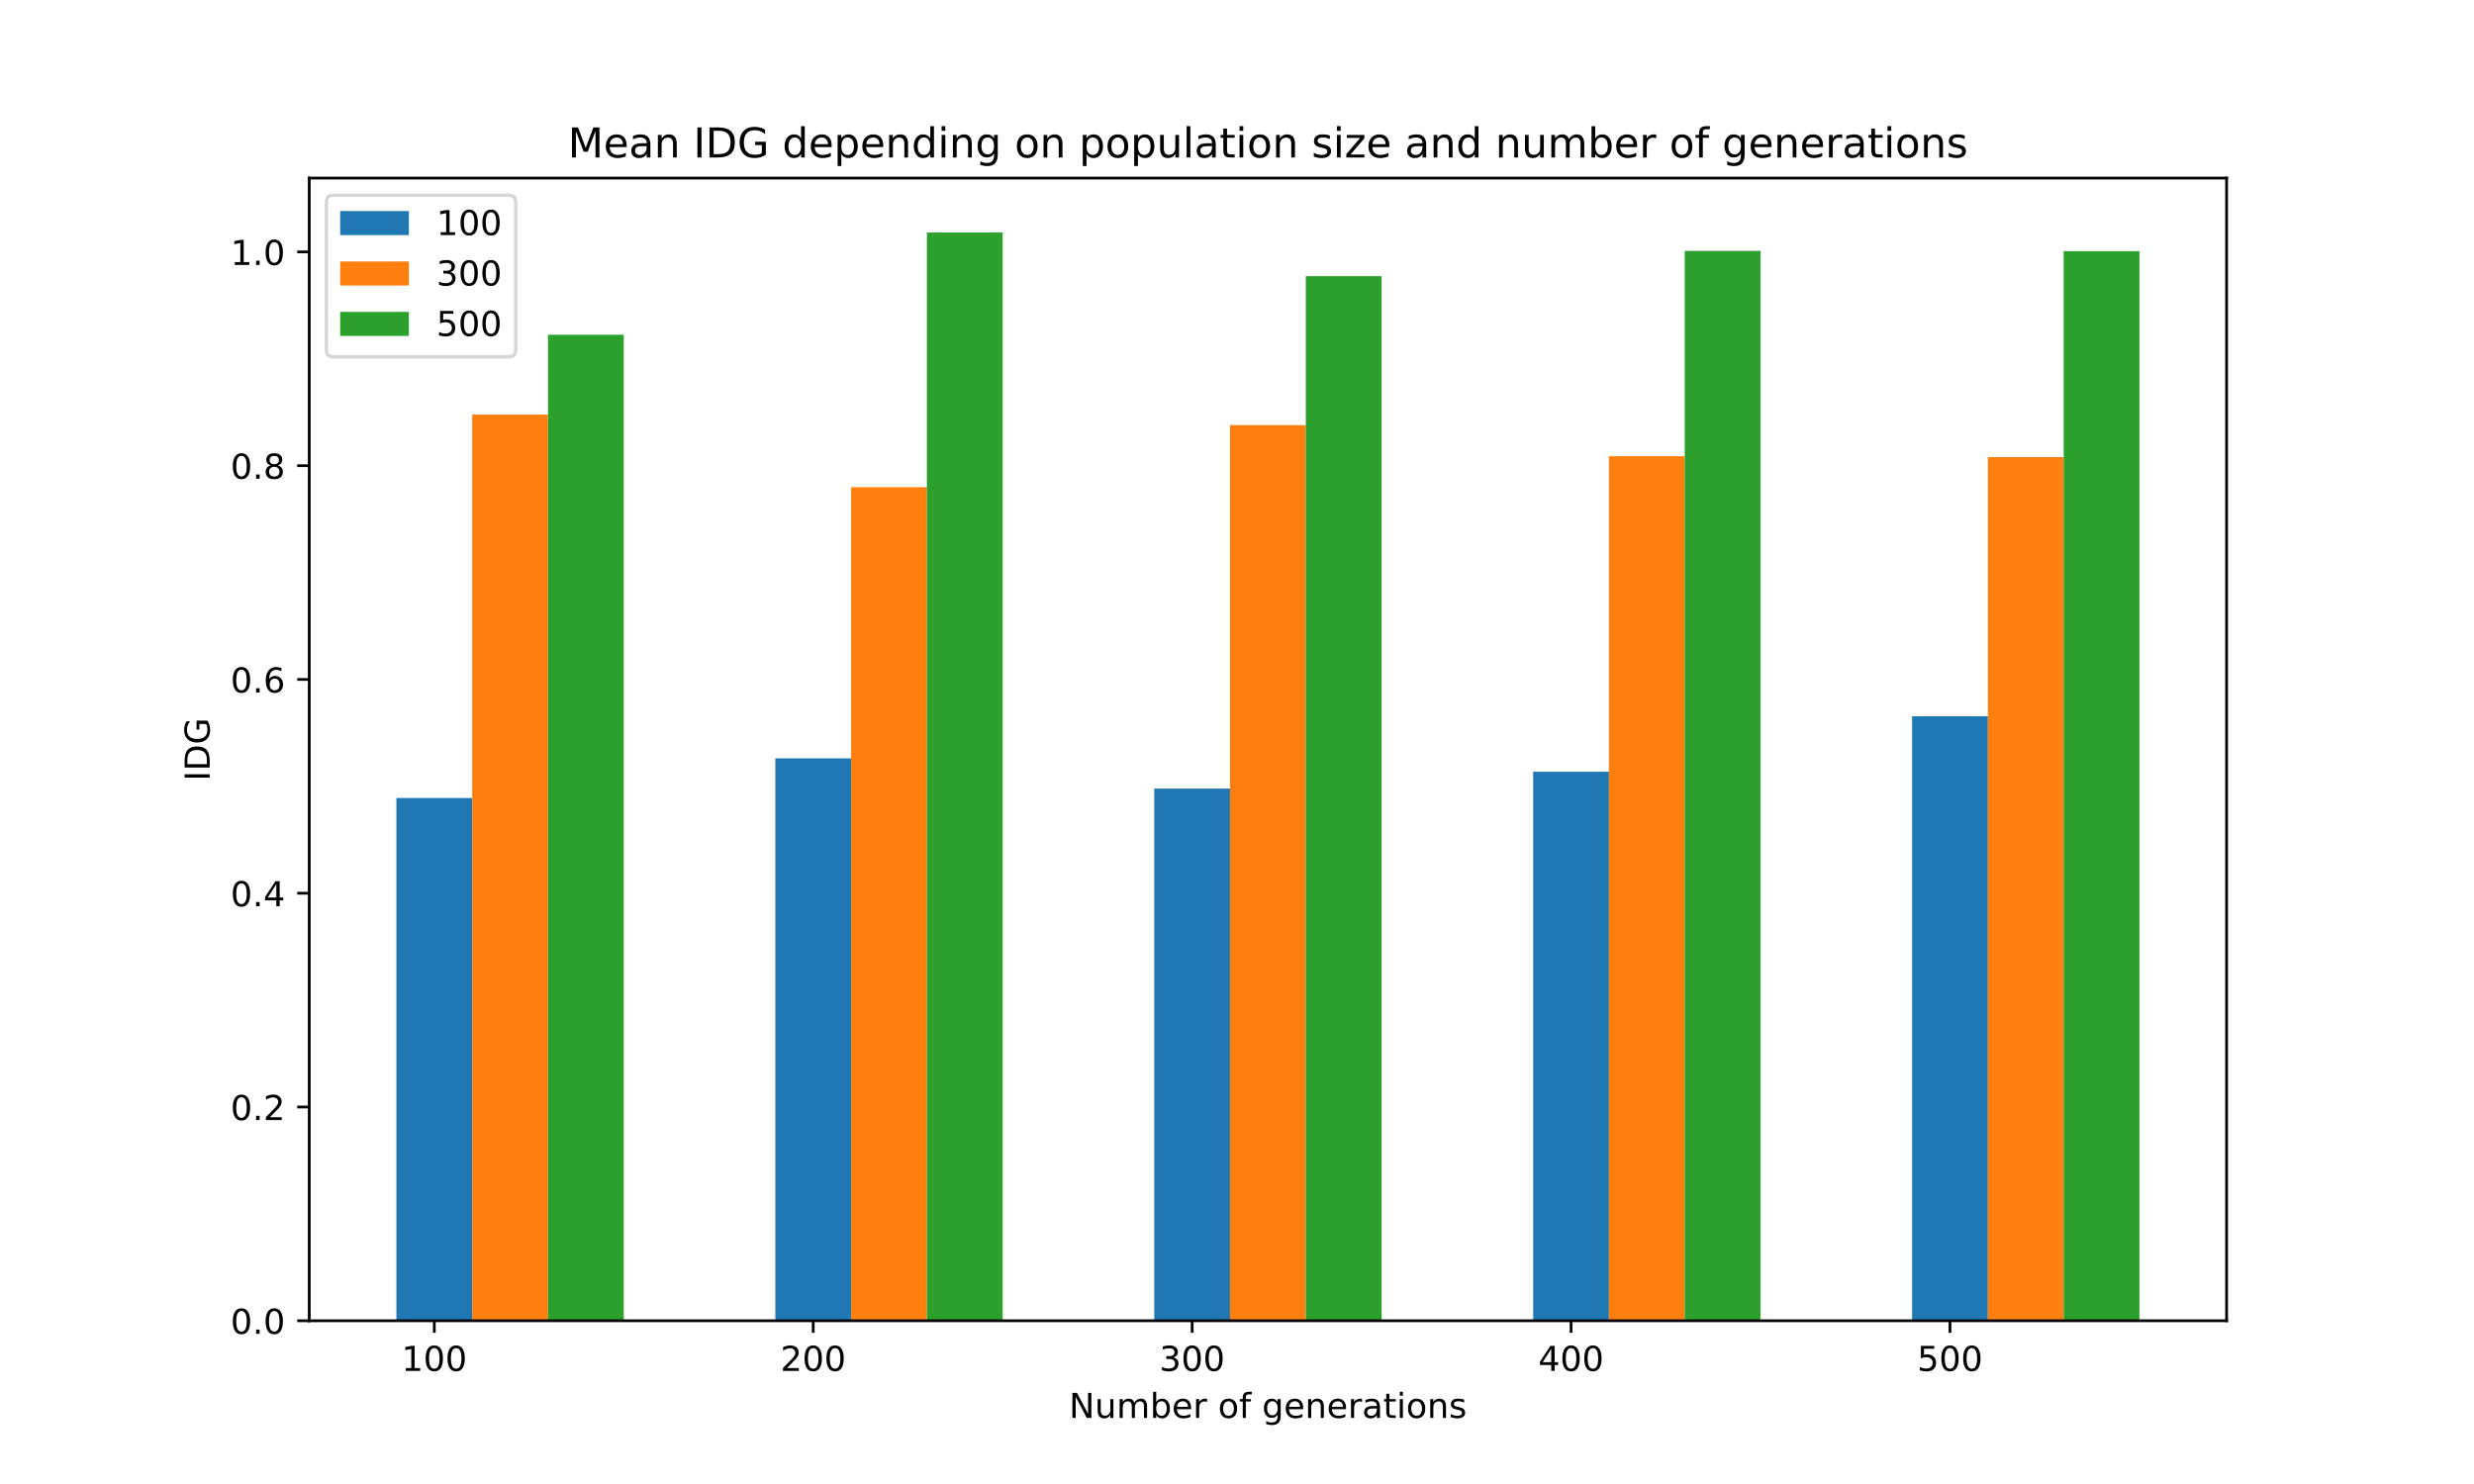
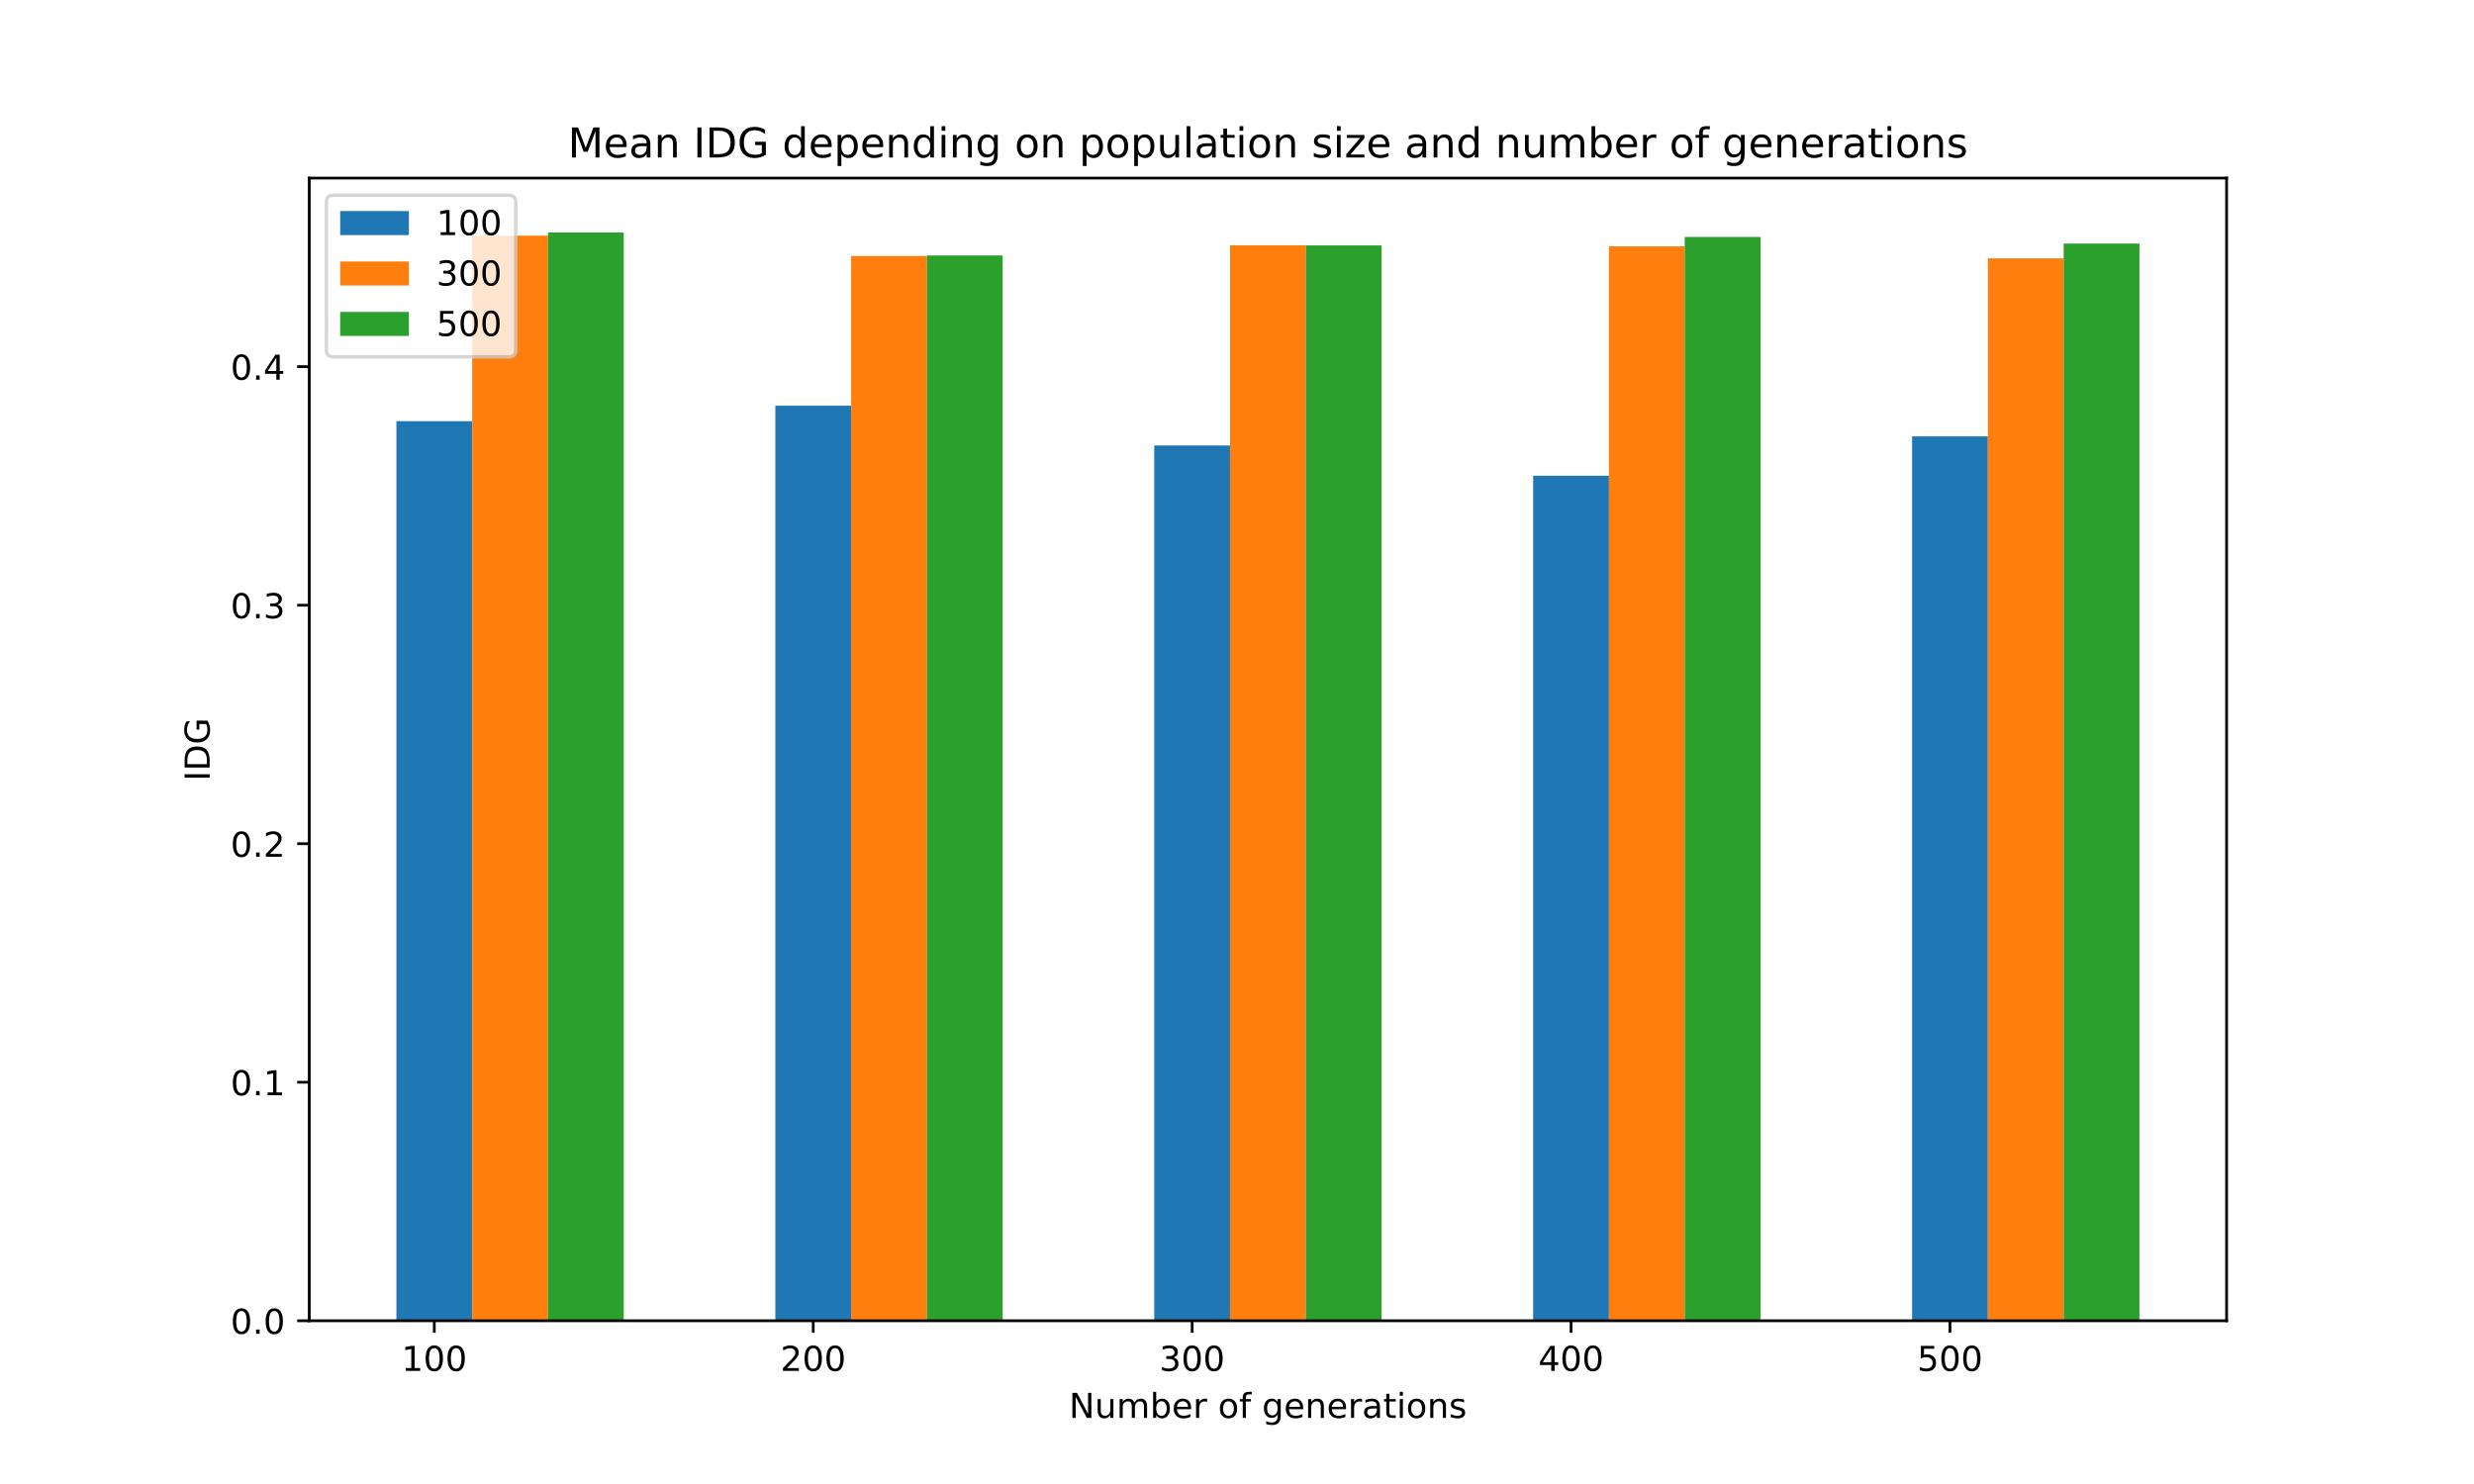
<svg xmlns="http://www.w3.org/2000/svg" xmlns:xlink="http://www.w3.org/1999/xlink" width="720pt" height="432pt" viewBox="0 0 720 432" version="1.1">
  <defs>
    <style type="text/css">*{stroke-linejoin: round; stroke-linecap: butt}</style>
  </defs>
  <g id="figure_1">
    <g id="patch_1">
      <path d="M 0 432  L 720 432  L 720 0  L 0 0  z " style="fill: #ffffff" />
    </g>
    <g id="axes_1">
      <g id="patch_2">
        <path d="M 90 384.48  L 648 384.48  L 648 51.84  L 90 51.84  z " style="fill: #ffffff" />
      </g>
      <g id="patch_3">
-         <path d="M 115.364 384.48  L 137.419 384.48  L 137.419 232.304  L 115.364 232.304  z " clip-path="url(#p9543f16cfa)" style="fill: #1f77b4" />
+         <path d="M 115.364 384.48  L 137.419 384.48  L 137.419 122.6  L 115.364 122.6  z " clip-path="url(#pb9b5414ccd)" style="fill: #1f77b4" />
      </g>
      <g id="patch_4">
-         <path d="M 225.64 384.48  L 247.696 384.48  L 247.696 220.755  L 225.64 220.755  z " clip-path="url(#p9543f16cfa)" style="fill: #1f77b4" />
+         <path d="M 225.64 384.48  L 247.696 384.48  L 247.696 118.105  L 225.64 118.105  z " clip-path="url(#pb9b5414ccd)" style="fill: #1f77b4" />
      </g>
      <g id="patch_5">
-         <path d="M 335.917 384.48  L 357.972 384.48  L 357.972 229.559  L 335.917 229.559  z " clip-path="url(#p9543f16cfa)" style="fill: #1f77b4" />
+         <path d="M 335.917 384.48  L 357.972 384.48  L 357.972 129.68  L 335.917 129.68  z " clip-path="url(#pb9b5414ccd)" style="fill: #1f77b4" />
      </g>
      <g id="patch_6">
-         <path d="M 446.194 384.48  L 468.249 384.48  L 468.249 224.661  L 446.194 224.661  z " clip-path="url(#p9543f16cfa)" style="fill: #1f77b4" />
+         <path d="M 446.194 384.48  L 468.249 384.48  L 468.249 138.49  L 446.194 138.49  z " clip-path="url(#pb9b5414ccd)" style="fill: #1f77b4" />
      </g>
      <g id="patch_7">
-         <path d="M 556.47 384.48  L 578.526 384.48  L 578.526 208.49  L 556.47 208.49  z " clip-path="url(#p9543f16cfa)" style="fill: #1f77b4" />
+         <path d="M 556.47 384.48  L 578.526 384.48  L 578.526 127.032  L 556.47 127.032  z " clip-path="url(#pb9b5414ccd)" style="fill: #1f77b4" />
      </g>
      <g id="patch_8">
-         <path d="M 137.419 384.48  L 159.474 384.48  L 159.474 120.692  L 137.419 120.692  z " clip-path="url(#p9543f16cfa)" style="fill: #ff7f0e" />
+         <path d="M 137.419 384.48  L 159.474 384.48  L 159.474 68.605  L 137.419 68.605  z " clip-path="url(#pb9b5414ccd)" style="fill: #ff7f0e" />
      </g>
      <g id="patch_9">
-         <path d="M 247.696 384.48  L 269.751 384.48  L 269.751 141.82  L 247.696 141.82  z " clip-path="url(#p9543f16cfa)" style="fill: #ff7f0e" />
+         <path d="M 247.696 384.48  L 269.751 384.48  L 269.751 74.532  L 247.696 74.532  z " clip-path="url(#pb9b5414ccd)" style="fill: #ff7f0e" />
      </g>
      <g id="patch_10">
-         <path d="M 357.972 384.48  L 380.028 384.48  L 380.028 123.745  L 357.972 123.745  z " clip-path="url(#p9543f16cfa)" style="fill: #ff7f0e" />
+         <path d="M 357.972 384.48  L 380.028 384.48  L 380.028 71.4  L 357.972 71.4  z " clip-path="url(#pb9b5414ccd)" style="fill: #ff7f0e" />
      </g>
      <g id="patch_11">
-         <path d="M 468.249 384.48  L 490.304 384.48  L 490.304 132.799  L 468.249 132.799  z " clip-path="url(#p9543f16cfa)" style="fill: #ff7f0e" />
+         <path d="M 468.249 384.48  L 490.304 384.48  L 490.304 71.72  L 468.249 71.72  z " clip-path="url(#pb9b5414ccd)" style="fill: #ff7f0e" />
      </g>
      <g id="patch_12">
-         <path d="M 578.526 384.48  L 600.581 384.48  L 600.581 133.063  L 578.526 133.063  z " clip-path="url(#p9543f16cfa)" style="fill: #ff7f0e" />
+         <path d="M 578.526 384.48  L 600.581 384.48  L 600.581 75.205  L 578.526 75.205  z " clip-path="url(#pb9b5414ccd)" style="fill: #ff7f0e" />
      </g>
      <g id="patch_13">
-         <path d="M 159.474 384.48  L 181.53 384.48  L 181.53 97.446  L 159.474 97.446  z " clip-path="url(#p9543f16cfa)" style="fill: #2ca02c" />
+         <path d="M 159.474 384.48  L 181.53 384.48  L 181.53 67.68  L 159.474 67.68  z " clip-path="url(#pb9b5414ccd)" style="fill: #2ca02c" />
      </g>
      <g id="patch_14">
-         <path d="M 269.751 384.48  L 291.806 384.48  L 291.806 67.68  L 269.751 67.68  z " clip-path="url(#p9543f16cfa)" style="fill: #2ca02c" />
+         <path d="M 269.751 384.48  L 291.806 384.48  L 291.806 74.37  L 269.751 74.37  z " clip-path="url(#pb9b5414ccd)" style="fill: #2ca02c" />
      </g>
      <g id="patch_15">
-         <path d="M 380.028 384.48  L 402.083 384.48  L 402.083 80.394  L 380.028 80.394  z " clip-path="url(#p9543f16cfa)" style="fill: #2ca02c" />
+         <path d="M 380.028 384.48  L 402.083 384.48  L 402.083 71.441  L 380.028 71.441  z " clip-path="url(#pb9b5414ccd)" style="fill: #2ca02c" />
      </g>
      <g id="patch_16">
-         <path d="M 490.304 384.48  L 512.36 384.48  L 512.36 73.032  L 490.304 73.032  z " clip-path="url(#p9543f16cfa)" style="fill: #2ca02c" />
+         <path d="M 490.304 384.48  L 512.36 384.48  L 512.36 68.977  L 490.304 68.977  z " clip-path="url(#pb9b5414ccd)" style="fill: #2ca02c" />
      </g>
      <g id="patch_17">
-         <path d="M 600.581 384.48  L 622.636 384.48  L 622.636 73.107  L 600.581 73.107  z " clip-path="url(#p9543f16cfa)" style="fill: #2ca02c" />
+         <path d="M 600.581 384.48  L 622.636 384.48  L 622.636 70.904  L 600.581 70.904  z " clip-path="url(#pb9b5414ccd)" style="fill: #2ca02c" />
      </g>
      <g id="matplotlib.axis_1">
        <g id="xtick_1">
          <g id="line2d_1">
            <defs>
-               <path id="mcebf6ad6e7" d="M 0 0  L 0 3.5  " style="stroke: #000000; stroke-width: 0.8" />
+               <path id="m3cf1538618" d="M 0 0  L 0 3.5  " style="stroke: #000000; stroke-width: 0.8" />
            </defs>
            <g>
-               <use xlink:href="#mcebf6ad6e7" x="126.391" y="384.48" style="stroke: #000000; stroke-width: 0.8" />
+               <use xlink:href="#m3cf1538618" x="126.391" y="384.48" style="stroke: #000000; stroke-width: 0.8" />
            </g>
          </g>
          <g id="text_1">
            <g transform="translate(116.8476 399.0784) scale(0.1 -0.1)">
              <defs>
                <path id="DejaVuSans-31" d="M 794 531  L 1825 531  L 1825 4091  L 703 3866  L 703 4441  L 1819 4666  L 2450 4666  L 2450 531  L 3481 531  L 3481 0  L 794 0  L 794 531  z " transform="scale(0.015625)" />
                <path id="DejaVuSans-30" d="M 2034 4250  Q 1547 4250 1301 3770  Q 1056 3291 1056 2328  Q 1056 1369 1301 889  Q 1547 409 2034 409  Q 2525 409 2770 889  Q 3016 1369 3016 2328  Q 3016 3291 2770 3770  Q 2525 4250 2034 4250  z M 2034 4750  Q 2819 4750 3233 4129  Q 3647 3509 3647 2328  Q 3647 1150 3233 529  Q 2819 -91 2034 -91  Q 1250 -91 836 529  Q 422 1150 422 2328  Q 422 3509 836 4129  Q 1250 4750 2034 4750  z " transform="scale(0.015625)" />
              </defs>
              <use xlink:href="#DejaVuSans-31" />
              <use xlink:href="#DejaVuSans-30" x="63.623" />
              <use xlink:href="#DejaVuSans-30" x="127.246" />
            </g>
          </g>
        </g>
        <g id="xtick_2">
          <g id="line2d_2">
            <g>
-               <use xlink:href="#mcebf6ad6e7" x="236.668" y="384.48" style="stroke: #000000; stroke-width: 0.8" />
+               <use xlink:href="#m3cf1538618" x="236.668" y="384.48" style="stroke: #000000; stroke-width: 0.8" />
            </g>
          </g>
          <g id="text_2">
            <g transform="translate(227.1242 399.0784) scale(0.1 -0.1)">
              <defs>
                <path id="DejaVuSans-32" d="M 1228 531  L 3431 531  L 3431 0  L 469 0  L 469 531  Q 828 903 1448 1529  Q 2069 2156 2228 2338  Q 2531 2678 2651 2914  Q 2772 3150 2772 3378  Q 2772 3750 2511 3984  Q 2250 4219 1831 4219  Q 1534 4219 1204 4116  Q 875 4013 500 3803  L 500 4441  Q 881 4594 1212 4672  Q 1544 4750 1819 4750  Q 2544 4750 2975 4387  Q 3406 4025 3406 3419  Q 3406 3131 3298 2873  Q 3191 2616 2906 2266  Q 2828 2175 2409 1742  Q 1991 1309 1228 531  z " transform="scale(0.015625)" />
              </defs>
              <use xlink:href="#DejaVuSans-32" />
              <use xlink:href="#DejaVuSans-30" x="63.623" />
              <use xlink:href="#DejaVuSans-30" x="127.246" />
            </g>
          </g>
        </g>
        <g id="xtick_3">
          <g id="line2d_3">
            <g>
-               <use xlink:href="#mcebf6ad6e7" x="346.945" y="384.48" style="stroke: #000000; stroke-width: 0.8" />
+               <use xlink:href="#m3cf1538618" x="346.945" y="384.48" style="stroke: #000000; stroke-width: 0.8" />
            </g>
          </g>
          <g id="text_3">
            <g transform="translate(337.4009 399.0784) scale(0.1 -0.1)">
              <defs>
                <path id="DejaVuSans-33" d="M 2597 2516  Q 3050 2419 3304 2112  Q 3559 1806 3559 1356  Q 3559 666 3084 287  Q 2609 -91 1734 -91  Q 1441 -91 1130 -33  Q 819 25 488 141  L 488 750  Q 750 597 1062 519  Q 1375 441 1716 441  Q 2309 441 2620 675  Q 2931 909 2931 1356  Q 2931 1769 2642 2001  Q 2353 2234 1838 2234  L 1294 2234  L 1294 2753  L 1863 2753  Q 2328 2753 2575 2939  Q 2822 3125 2822 3475  Q 2822 3834 2567 4026  Q 2313 4219 1838 4219  Q 1578 4219 1281 4162  Q 984 4106 628 3988  L 628 4550  Q 988 4650 1302 4700  Q 1616 4750 1894 4750  Q 2613 4750 3031 4423  Q 3450 4097 3450 3541  Q 3450 3153 3228 2886  Q 3006 2619 2597 2516  z " transform="scale(0.015625)" />
              </defs>
              <use xlink:href="#DejaVuSans-33" />
              <use xlink:href="#DejaVuSans-30" x="63.623" />
              <use xlink:href="#DejaVuSans-30" x="127.246" />
            </g>
          </g>
        </g>
        <g id="xtick_4">
          <g id="line2d_4">
            <g>
-               <use xlink:href="#mcebf6ad6e7" x="457.221" y="384.48" style="stroke: #000000; stroke-width: 0.8" />
+               <use xlink:href="#m3cf1538618" x="457.221" y="384.48" style="stroke: #000000; stroke-width: 0.8" />
            </g>
          </g>
          <g id="text_4">
            <g transform="translate(447.6776 399.0784) scale(0.1 -0.1)">
              <defs>
                <path id="DejaVuSans-34" d="M 2419 4116  L 825 1625  L 2419 1625  L 2419 4116  z M 2253 4666  L 3047 4666  L 3047 1625  L 3713 1625  L 3713 1100  L 3047 1100  L 3047 0  L 2419 0  L 2419 1100  L 313 1100  L 313 1709  L 2253 4666  z " transform="scale(0.015625)" />
              </defs>
              <use xlink:href="#DejaVuSans-34" />
              <use xlink:href="#DejaVuSans-30" x="63.623" />
              <use xlink:href="#DejaVuSans-30" x="127.246" />
            </g>
          </g>
        </g>
        <g id="xtick_5">
          <g id="line2d_5">
            <g>
-               <use xlink:href="#mcebf6ad6e7" x="567.498" y="384.48" style="stroke: #000000; stroke-width: 0.8" />
+               <use xlink:href="#m3cf1538618" x="567.498" y="384.48" style="stroke: #000000; stroke-width: 0.8" />
            </g>
          </g>
          <g id="text_5">
            <g transform="translate(557.9543 399.0784) scale(0.1 -0.1)">
              <defs>
                <path id="DejaVuSans-35" d="M 691 4666  L 3169 4666  L 3169 4134  L 1269 4134  L 1269 2991  Q 1406 3038 1543 3061  Q 1681 3084 1819 3084  Q 2600 3084 3056 2656  Q 3513 2228 3513 1497  Q 3513 744 3044 326  Q 2575 -91 1722 -91  Q 1428 -91 1123 -41  Q 819 9 494 109  L 494 744  Q 775 591 1075 516  Q 1375 441 1709 441  Q 2250 441 2565 725  Q 2881 1009 2881 1497  Q 2881 1984 2565 2268  Q 2250 2553 1709 2553  Q 1456 2553 1204 2497  Q 953 2441 691 2322  L 691 4666  z " transform="scale(0.015625)" />
              </defs>
              <use xlink:href="#DejaVuSans-35" />
              <use xlink:href="#DejaVuSans-30" x="63.623" />
              <use xlink:href="#DejaVuSans-30" x="127.246" />
            </g>
          </g>
        </g>
        <g id="text_6">
          <g transform="translate(311.1187 412.7566) scale(0.1 -0.1)">
            <defs>
              <path id="DejaVuSans-4e" d="M 628 4666  L 1478 4666  L 3547 763  L 3547 4666  L 4159 4666  L 4159 0  L 3309 0  L 1241 3903  L 1241 0  L 628 0  L 628 4666  z " transform="scale(0.015625)" />
              <path id="DejaVuSans-75" d="M 544 1381  L 544 3500  L 1119 3500  L 1119 1403  Q 1119 906 1312 657  Q 1506 409 1894 409  Q 2359 409 2629 706  Q 2900 1003 2900 1516  L 2900 3500  L 3475 3500  L 3475 0  L 2900 0  L 2900 538  Q 2691 219 2414 64  Q 2138 -91 1772 -91  Q 1169 -91 856 284  Q 544 659 544 1381  z M 1991 3584  L 1991 3584  z " transform="scale(0.015625)" />
              <path id="DejaVuSans-6d" d="M 3328 2828  Q 3544 3216 3844 3400  Q 4144 3584 4550 3584  Q 5097 3584 5394 3201  Q 5691 2819 5691 2113  L 5691 0  L 5113 0  L 5113 2094  Q 5113 2597 4934 2840  Q 4756 3084 4391 3084  Q 3944 3084 3684 2787  Q 3425 2491 3425 1978  L 3425 0  L 2847 0  L 2847 2094  Q 2847 2600 2669 2842  Q 2491 3084 2119 3084  Q 1678 3084 1418 2786  Q 1159 2488 1159 1978  L 1159 0  L 581 0  L 581 3500  L 1159 3500  L 1159 2956  Q 1356 3278 1631 3431  Q 1906 3584 2284 3584  Q 2666 3584 2933 3390  Q 3200 3197 3328 2828  z " transform="scale(0.015625)" />
              <path id="DejaVuSans-62" d="M 3116 1747  Q 3116 2381 2855 2742  Q 2594 3103 2138 3103  Q 1681 3103 1420 2742  Q 1159 2381 1159 1747  Q 1159 1113 1420 752  Q 1681 391 2138 391  Q 2594 391 2855 752  Q 3116 1113 3116 1747  z M 1159 2969  Q 1341 3281 1617 3432  Q 1894 3584 2278 3584  Q 2916 3584 3314 3078  Q 3713 2572 3713 1747  Q 3713 922 3314 415  Q 2916 -91 2278 -91  Q 1894 -91 1617 61  Q 1341 213 1159 525  L 1159 0  L 581 0  L 581 4863  L 1159 4863  L 1159 2969  z " transform="scale(0.015625)" />
              <path id="DejaVuSans-65" d="M 3597 1894  L 3597 1613  L 953 1613  Q 991 1019 1311 708  Q 1631 397 2203 397  Q 2534 397 2845 478  Q 3156 559 3463 722  L 3463 178  Q 3153 47 2828 -22  Q 2503 -91 2169 -91  Q 1331 -91 842 396  Q 353 884 353 1716  Q 353 2575 817 3079  Q 1281 3584 2069 3584  Q 2775 3584 3186 3129  Q 3597 2675 3597 1894  z M 3022 2063  Q 3016 2534 2758 2815  Q 2500 3097 2075 3097  Q 1594 3097 1305 2825  Q 1016 2553 972 2059  L 3022 2063  z " transform="scale(0.015625)" />
              <path id="DejaVuSans-72" d="M 2631 2963  Q 2534 3019 2420 3045  Q 2306 3072 2169 3072  Q 1681 3072 1420 2755  Q 1159 2438 1159 1844  L 1159 0  L 581 0  L 581 3500  L 1159 3500  L 1159 2956  Q 1341 3275 1631 3429  Q 1922 3584 2338 3584  Q 2397 3584 2469 3576  Q 2541 3569 2628 3553  L 2631 2963  z " transform="scale(0.015625)" />
              <path id="DejaVuSans-20" transform="scale(0.015625)" />
              <path id="DejaVuSans-6f" d="M 1959 3097  Q 1497 3097 1228 2736  Q 959 2375 959 1747  Q 959 1119 1226 758  Q 1494 397 1959 397  Q 2419 397 2687 759  Q 2956 1122 2956 1747  Q 2956 2369 2687 2733  Q 2419 3097 1959 3097  z M 1959 3584  Q 2709 3584 3137 3096  Q 3566 2609 3566 1747  Q 3566 888 3137 398  Q 2709 -91 1959 -91  Q 1206 -91 779 398  Q 353 888 353 1747  Q 353 2609 779 3096  Q 1206 3584 1959 3584  z " transform="scale(0.015625)" />
              <path id="DejaVuSans-66" d="M 2375 4863  L 2375 4384  L 1825 4384  Q 1516 4384 1395 4259  Q 1275 4134 1275 3809  L 1275 3500  L 2222 3500  L 2222 3053  L 1275 3053  L 1275 0  L 697 0  L 697 3053  L 147 3053  L 147 3500  L 697 3500  L 697 3744  Q 697 4328 969 4595  Q 1241 4863 1831 4863  L 2375 4863  z " transform="scale(0.015625)" />
              <path id="DejaVuSans-67" d="M 2906 1791  Q 2906 2416 2648 2759  Q 2391 3103 1925 3103  Q 1463 3103 1205 2759  Q 947 2416 947 1791  Q 947 1169 1205 825  Q 1463 481 1925 481  Q 2391 481 2648 825  Q 2906 1169 2906 1791  z M 3481 434  Q 3481 -459 3084 -895  Q 2688 -1331 1869 -1331  Q 1566 -1331 1297 -1286  Q 1028 -1241 775 -1147  L 775 -588  Q 1028 -725 1275 -790  Q 1522 -856 1778 -856  Q 2344 -856 2625 -561  Q 2906 -266 2906 331  L 2906 616  Q 2728 306 2450 153  Q 2172 0 1784 0  Q 1141 0 747 490  Q 353 981 353 1791  Q 353 2603 747 3093  Q 1141 3584 1784 3584  Q 2172 3584 2450 3431  Q 2728 3278 2906 2969  L 2906 3500  L 3481 3500  L 3481 434  z " transform="scale(0.015625)" />
              <path id="DejaVuSans-6e" d="M 3513 2113  L 3513 0  L 2938 0  L 2938 2094  Q 2938 2591 2744 2837  Q 2550 3084 2163 3084  Q 1697 3084 1428 2787  Q 1159 2491 1159 1978  L 1159 0  L 581 0  L 581 3500  L 1159 3500  L 1159 2956  Q 1366 3272 1645 3428  Q 1925 3584 2291 3584  Q 2894 3584 3203 3211  Q 3513 2838 3513 2113  z " transform="scale(0.015625)" />
              <path id="DejaVuSans-61" d="M 2194 1759  Q 1497 1759 1228 1600  Q 959 1441 959 1056  Q 959 750 1161 570  Q 1363 391 1709 391  Q 2188 391 2477 730  Q 2766 1069 2766 1631  L 2766 1759  L 2194 1759  z M 3341 1997  L 3341 0  L 2766 0  L 2766 531  Q 2569 213 2275 61  Q 1981 -91 1556 -91  Q 1019 -91 701 211  Q 384 513 384 1019  Q 384 1609 779 1909  Q 1175 2209 1959 2209  L 2766 2209  L 2766 2266  Q 2766 2663 2505 2880  Q 2244 3097 1772 3097  Q 1472 3097 1187 3025  Q 903 2953 641 2809  L 641 3341  Q 956 3463 1253 3523  Q 1550 3584 1831 3584  Q 2591 3584 2966 3190  Q 3341 2797 3341 1997  z " transform="scale(0.015625)" />
              <path id="DejaVuSans-74" d="M 1172 4494  L 1172 3500  L 2356 3500  L 2356 3053  L 1172 3053  L 1172 1153  Q 1172 725 1289 603  Q 1406 481 1766 481  L 2356 481  L 2356 0  L 1766 0  Q 1100 0 847 248  Q 594 497 594 1153  L 594 3053  L 172 3053  L 172 3500  L 594 3500  L 594 4494  L 1172 4494  z " transform="scale(0.015625)" />
              <path id="DejaVuSans-69" d="M 603 3500  L 1178 3500  L 1178 0  L 603 0  L 603 3500  z M 603 4863  L 1178 4863  L 1178 4134  L 603 4134  L 603 4863  z " transform="scale(0.015625)" />
              <path id="DejaVuSans-73" d="M 2834 3397  L 2834 2853  Q 2591 2978 2328 3040  Q 2066 3103 1784 3103  Q 1356 3103 1142 2972  Q 928 2841 928 2578  Q 928 2378 1081 2264  Q 1234 2150 1697 2047  L 1894 2003  Q 2506 1872 2764 1633  Q 3022 1394 3022 966  Q 3022 478 2636 193  Q 2250 -91 1575 -91  Q 1294 -91 989 -36  Q 684 19 347 128  L 347 722  Q 666 556 975 473  Q 1284 391 1588 391  Q 1994 391 2212 530  Q 2431 669 2431 922  Q 2431 1156 2273 1281  Q 2116 1406 1581 1522  L 1381 1569  Q 847 1681 609 1914  Q 372 2147 372 2553  Q 372 3047 722 3315  Q 1072 3584 1716 3584  Q 2034 3584 2315 3537  Q 2597 3491 2834 3397  z " transform="scale(0.015625)" />
            </defs>
            <use xlink:href="#DejaVuSans-4e" />
            <use xlink:href="#DejaVuSans-75" x="74.805" />
            <use xlink:href="#DejaVuSans-6d" x="138.184" />
            <use xlink:href="#DejaVuSans-62" x="235.596" />
            <use xlink:href="#DejaVuSans-65" x="299.072" />
            <use xlink:href="#DejaVuSans-72" x="360.596" />
            <use xlink:href="#DejaVuSans-20" x="401.709" />
            <use xlink:href="#DejaVuSans-6f" x="433.496" />
            <use xlink:href="#DejaVuSans-66" x="494.678" />
            <use xlink:href="#DejaVuSans-20" x="529.883" />
            <use xlink:href="#DejaVuSans-67" x="561.67" />
            <use xlink:href="#DejaVuSans-65" x="625.146" />
            <use xlink:href="#DejaVuSans-6e" x="686.67" />
            <use xlink:href="#DejaVuSans-65" x="750.049" />
            <use xlink:href="#DejaVuSans-72" x="811.572" />
            <use xlink:href="#DejaVuSans-61" x="852.686" />
            <use xlink:href="#DejaVuSans-74" x="913.965" />
            <use xlink:href="#DejaVuSans-69" x="953.174" />
            <use xlink:href="#DejaVuSans-6f" x="980.957" />
            <use xlink:href="#DejaVuSans-6e" x="1042.139" />
            <use xlink:href="#DejaVuSans-73" x="1105.518" />
          </g>
        </g>
      </g>
      <g id="matplotlib.axis_2">
        <g id="ytick_1">
          <g id="line2d_6">
            <defs>
-               <path id="m3b40630026" d="M 0 0  L -3.5 0  " style="stroke: #000000; stroke-width: 0.8" />
+               <path id="m52968fcb2a" d="M 0 0  L -3.5 0  " style="stroke: #000000; stroke-width: 0.8" />
            </defs>
            <g>
-               <use xlink:href="#m3b40630026" x="90" y="384.48" style="stroke: #000000; stroke-width: 0.8" />
+               <use xlink:href="#m52968fcb2a" x="90" y="384.48" style="stroke: #000000; stroke-width: 0.8" />
            </g>
          </g>
          <g id="text_7">
            <g transform="translate(67.09687 388.2792) scale(0.1 -0.1)">
              <defs>
                <path id="DejaVuSans-2e" d="M 684 794  L 1344 794  L 1344 0  L 684 0  L 684 794  z " transform="scale(0.015625)" />
              </defs>
              <use xlink:href="#DejaVuSans-30" />
              <use xlink:href="#DejaVuSans-2e" x="63.623" />
              <use xlink:href="#DejaVuSans-30" x="95.41" />
            </g>
          </g>
        </g>
        <g id="ytick_2">
          <g id="line2d_7">
            <g>
-               <use xlink:href="#m3b40630026" x="90" y="322.25" style="stroke: #000000; stroke-width: 0.8" />
+               <use xlink:href="#m52968fcb2a" x="90" y="315.045" style="stroke: #000000; stroke-width: 0.8" />
            </g>
          </g>
          <g id="text_8">
-             <g transform="translate(67.09687 326.049) scale(0.1 -0.1)">
+             <g transform="translate(67.09687 318.8438) scale(0.1 -0.1)">
+               <use xlink:href="#DejaVuSans-30" />
+               <use xlink:href="#DejaVuSans-2e" x="63.623" />
+               <use xlink:href="#DejaVuSans-31" x="95.41" />
+             </g>
+           </g>
+         </g>
+         <g id="ytick_3">
+           <g id="line2d_8">
+             <g>
+               <use xlink:href="#m52968fcb2a" x="90" y="245.609" style="stroke: #000000; stroke-width: 0.8" />
+             </g>
+           </g>
+           <g id="text_9">
+             <g transform="translate(67.09687 249.4083) scale(0.1 -0.1)">
              <use xlink:href="#DejaVuSans-30" />
              <use xlink:href="#DejaVuSans-2e" x="63.623" />
              <use xlink:href="#DejaVuSans-32" x="95.41" />
            </g>
          </g>
        </g>
-         <g id="ytick_3">
-           <g id="line2d_8">
-             <g>
-               <use xlink:href="#m3b40630026" x="90" y="260.02" style="stroke: #000000; stroke-width: 0.8" />
-             </g>
-           </g>
-           <g id="text_9">
-             <g transform="translate(67.09687 263.8188) scale(0.1 -0.1)">
+         <g id="ytick_4">
+           <g id="line2d_9">
+             <g>
+               <use xlink:href="#m52968fcb2a" x="90" y="176.174" style="stroke: #000000; stroke-width: 0.8" />
+             </g>
+           </g>
+           <g id="text_10">
+             <g transform="translate(67.09687 179.9728) scale(0.1 -0.1)">
+               <use xlink:href="#DejaVuSans-30" />
+               <use xlink:href="#DejaVuSans-2e" x="63.623" />
+               <use xlink:href="#DejaVuSans-33" x="95.41" />
+             </g>
+           </g>
+         </g>
+         <g id="ytick_5">
+           <g id="line2d_10">
+             <g>
+               <use xlink:href="#m52968fcb2a" x="90" y="106.738" style="stroke: #000000; stroke-width: 0.8" />
+             </g>
+           </g>
+           <g id="text_11">
+             <g transform="translate(67.09687 110.5373) scale(0.1 -0.1)">
              <use xlink:href="#DejaVuSans-30" />
              <use xlink:href="#DejaVuSans-2e" x="63.623" />
              <use xlink:href="#DejaVuSans-34" x="95.41" />
            </g>
          </g>
        </g>
-         <g id="ytick_4">
-           <g id="line2d_9">
-             <g>
-               <use xlink:href="#m3b40630026" x="90" y="197.789" style="stroke: #000000; stroke-width: 0.8" />
-             </g>
-           </g>
-           <g id="text_10">
-             <g transform="translate(67.09687 201.5886) scale(0.1 -0.1)">
-               <defs>
-                 <path id="DejaVuSans-36" d="M 2113 2584  Q 1688 2584 1439 2293  Q 1191 2003 1191 1497  Q 1191 994 1439 701  Q 1688 409 2113 409  Q 2538 409 2786 701  Q 3034 994 3034 1497  Q 3034 2003 2786 2293  Q 2538 2584 2113 2584  z M 3366 4563  L 3366 3988  Q 3128 4100 2886 4159  Q 2644 4219 2406 4219  Q 1781 4219 1451 3797  Q 1122 3375 1075 2522  Q 1259 2794 1537 2939  Q 1816 3084 2150 3084  Q 2853 3084 3261 2657  Q 3669 2231 3669 1497  Q 3669 778 3244 343  Q 2819 -91 2113 -91  Q 1303 -91 875 529  Q 447 1150 447 2328  Q 447 3434 972 4092  Q 1497 4750 2381 4750  Q 2619 4750 2861 4703  Q 3103 4656 3366 4563  z " transform="scale(0.015625)" />
-               </defs>
-               <use xlink:href="#DejaVuSans-30" />
-               <use xlink:href="#DejaVuSans-2e" x="63.623" />
-               <use xlink:href="#DejaVuSans-36" x="95.41" />
-             </g>
-           </g>
-         </g>
-         <g id="ytick_5">
-           <g id="line2d_10">
-             <g>
-               <use xlink:href="#m3b40630026" x="90" y="135.559" style="stroke: #000000; stroke-width: 0.8" />
-             </g>
-           </g>
-           <g id="text_11">
-             <g transform="translate(67.09687 139.3583) scale(0.1 -0.1)">
-               <defs>
-                 <path id="DejaVuSans-38" d="M 2034 2216  Q 1584 2216 1326 1975  Q 1069 1734 1069 1313  Q 1069 891 1326 650  Q 1584 409 2034 409  Q 2484 409 2743 651  Q 3003 894 3003 1313  Q 3003 1734 2745 1975  Q 2488 2216 2034 2216  z M 1403 2484  Q 997 2584 770 2862  Q 544 3141 544 3541  Q 544 4100 942 4425  Q 1341 4750 2034 4750  Q 2731 4750 3128 4425  Q 3525 4100 3525 3541  Q 3525 3141 3298 2862  Q 3072 2584 2669 2484  Q 3125 2378 3379 2068  Q 3634 1759 3634 1313  Q 3634 634 3220 271  Q 2806 -91 2034 -91  Q 1263 -91 848 271  Q 434 634 434 1313  Q 434 1759 690 2068  Q 947 2378 1403 2484  z M 1172 3481  Q 1172 3119 1398 2916  Q 1625 2713 2034 2713  Q 2441 2713 2670 2916  Q 2900 3119 2900 3481  Q 2900 3844 2670 4047  Q 2441 4250 2034 4250  Q 1625 4250 1398 4047  Q 1172 3844 1172 3481  z " transform="scale(0.015625)" />
-               </defs>
-               <use xlink:href="#DejaVuSans-30" />
-               <use xlink:href="#DejaVuSans-2e" x="63.623" />
-               <use xlink:href="#DejaVuSans-38" x="95.41" />
-             </g>
-           </g>
-         </g>
-         <g id="ytick_6">
-           <g id="line2d_11">
-             <g>
-               <use xlink:href="#m3b40630026" x="90" y="73.329" style="stroke: #000000; stroke-width: 0.8" />
-             </g>
-           </g>
-           <g id="text_12">
-             <g transform="translate(67.09687 77.12811) scale(0.1 -0.1)">
-               <use xlink:href="#DejaVuSans-31" />
-               <use xlink:href="#DejaVuSans-2e" x="63.623" />
-               <use xlink:href="#DejaVuSans-30" x="95.41" />
-             </g>
-           </g>
-         </g>
-         <g id="text_13">
+         <g id="text_12">
          <g transform="translate(61.01719 227.3592) rotate(-90) scale(0.1 -0.1)">
            <defs>
              <path id="DejaVuSans-49" d="M 628 4666  L 1259 4666  L 1259 0  L 628 0  L 628 4666  z " transform="scale(0.015625)" />
              <path id="DejaVuSans-44" d="M 1259 4147  L 1259 519  L 2022 519  Q 2988 519 3436 956  Q 3884 1394 3884 2338  Q 3884 3275 3436 3711  Q 2988 4147 2022 4147  L 1259 4147  z M 628 4666  L 1925 4666  Q 3281 4666 3915 4102  Q 4550 3538 4550 2338  Q 4550 1131 3912 565  Q 3275 0 1925 0  L 628 0  L 628 4666  z " transform="scale(0.015625)" />
              <path id="DejaVuSans-47" d="M 3809 666  L 3809 1919  L 2778 1919  L 2778 2438  L 4434 2438  L 4434 434  Q 4069 175 3628 42  Q 3188 -91 2688 -91  Q 1594 -91 976 548  Q 359 1188 359 2328  Q 359 3472 976 4111  Q 1594 4750 2688 4750  Q 3144 4750 3555 4637  Q 3966 4525 4313 4306  L 4313 3634  Q 3963 3931 3569 4081  Q 3175 4231 2741 4231  Q 1884 4231 1454 3753  Q 1025 3275 1025 2328  Q 1025 1384 1454 906  Q 1884 428 2741 428  Q 3075 428 3337 486  Q 3600 544 3809 666  z " transform="scale(0.015625)" />
            </defs>
            <use xlink:href="#DejaVuSans-49" />
            <use xlink:href="#DejaVuSans-44" x="29.492" />
            <use xlink:href="#DejaVuSans-47" x="106.494" />
          </g>
        </g>
      </g>
      <g id="patch_18">
        <path d="M 90 384.48  L 90 51.84  " style="fill: none; stroke: #000000; stroke-width: 0.8; stroke-linejoin: miter; stroke-linecap: square" />
      </g>
      <g id="patch_19">
        <path d="M 648 384.48  L 648 51.84  " style="fill: none; stroke: #000000; stroke-width: 0.8; stroke-linejoin: miter; stroke-linecap: square" />
      </g>
      <g id="patch_20">
        <path d="M 90 384.48  L 648 384.48  " style="fill: none; stroke: #000000; stroke-width: 0.8; stroke-linejoin: miter; stroke-linecap: square" />
      </g>
      <g id="patch_21">
        <path d="M 90 51.84  L 648 51.84  " style="fill: none; stroke: #000000; stroke-width: 0.8; stroke-linejoin: miter; stroke-linecap: square" />
      </g>
-       <g id="text_14">
+       <g id="text_13">
        <g transform="translate(165.2775 45.84) scale(0.12 -0.12)">
          <defs>
            <path id="DejaVuSans-4d" d="M 628 4666  L 1569 4666  L 2759 1491  L 3956 4666  L 4897 4666  L 4897 0  L 4281 0  L 4281 4097  L 3078 897  L 2444 897  L 1241 4097  L 1241 0  L 628 0  L 628 4666  z " transform="scale(0.015625)" />
            <path id="DejaVuSans-64" d="M 2906 2969  L 2906 4863  L 3481 4863  L 3481 0  L 2906 0  L 2906 525  Q 2725 213 2448 61  Q 2172 -91 1784 -91  Q 1150 -91 751 415  Q 353 922 353 1747  Q 353 2572 751 3078  Q 1150 3584 1784 3584  Q 2172 3584 2448 3432  Q 2725 3281 2906 2969  z M 947 1747  Q 947 1113 1208 752  Q 1469 391 1925 391  Q 2381 391 2643 752  Q 2906 1113 2906 1747  Q 2906 2381 2643 2742  Q 2381 3103 1925 3103  Q 1469 3103 1208 2742  Q 947 2381 947 1747  z " transform="scale(0.015625)" />
            <path id="DejaVuSans-70" d="M 1159 525  L 1159 -1331  L 581 -1331  L 581 3500  L 1159 3500  L 1159 2969  Q 1341 3281 1617 3432  Q 1894 3584 2278 3584  Q 2916 3584 3314 3078  Q 3713 2572 3713 1747  Q 3713 922 3314 415  Q 2916 -91 2278 -91  Q 1894 -91 1617 61  Q 1341 213 1159 525  z M 3116 1747  Q 3116 2381 2855 2742  Q 2594 3103 2138 3103  Q 1681 3103 1420 2742  Q 1159 2381 1159 1747  Q 1159 1113 1420 752  Q 1681 391 2138 391  Q 2594 391 2855 752  Q 3116 1113 3116 1747  z " transform="scale(0.015625)" />
            <path id="DejaVuSans-6c" d="M 603 4863  L 1178 4863  L 1178 0  L 603 0  L 603 4863  z " transform="scale(0.015625)" />
            <path id="DejaVuSans-7a" d="M 353 3500  L 3084 3500  L 3084 2975  L 922 459  L 3084 459  L 3084 0  L 275 0  L 275 525  L 2438 3041  L 353 3041  L 353 3500  z " transform="scale(0.015625)" />
          </defs>
          <use xlink:href="#DejaVuSans-4d" />
          <use xlink:href="#DejaVuSans-65" x="86.279" />
          <use xlink:href="#DejaVuSans-61" x="147.803" />
          <use xlink:href="#DejaVuSans-6e" x="209.082" />
          <use xlink:href="#DejaVuSans-20" x="272.461" />
          <use xlink:href="#DejaVuSans-49" x="304.248" />
          <use xlink:href="#DejaVuSans-44" x="333.74" />
          <use xlink:href="#DejaVuSans-47" x="410.742" />
          <use xlink:href="#DejaVuSans-20" x="488.232" />
          <use xlink:href="#DejaVuSans-64" x="520.02" />
          <use xlink:href="#DejaVuSans-65" x="583.496" />
          <use xlink:href="#DejaVuSans-70" x="645.02" />
          <use xlink:href="#DejaVuSans-65" x="708.496" />
          <use xlink:href="#DejaVuSans-6e" x="770.02" />
          <use xlink:href="#DejaVuSans-64" x="833.398" />
          <use xlink:href="#DejaVuSans-69" x="896.875" />
          <use xlink:href="#DejaVuSans-6e" x="924.658" />
          <use xlink:href="#DejaVuSans-67" x="988.037" />
          <use xlink:href="#DejaVuSans-20" x="1051.514" />
          <use xlink:href="#DejaVuSans-6f" x="1083.301" />
          <use xlink:href="#DejaVuSans-6e" x="1144.482" />
          <use xlink:href="#DejaVuSans-20" x="1207.861" />
          <use xlink:href="#DejaVuSans-70" x="1239.648" />
          <use xlink:href="#DejaVuSans-6f" x="1303.125" />
          <use xlink:href="#DejaVuSans-70" x="1364.307" />
          <use xlink:href="#DejaVuSans-75" x="1427.783" />
          <use xlink:href="#DejaVuSans-6c" x="1491.162" />
          <use xlink:href="#DejaVuSans-61" x="1518.945" />
          <use xlink:href="#DejaVuSans-74" x="1580.225" />
          <use xlink:href="#DejaVuSans-69" x="1619.434" />
          <use xlink:href="#DejaVuSans-6f" x="1647.217" />
          <use xlink:href="#DejaVuSans-6e" x="1708.398" />
          <use xlink:href="#DejaVuSans-20" x="1771.777" />
          <use xlink:href="#DejaVuSans-73" x="1803.564" />
          <use xlink:href="#DejaVuSans-69" x="1855.664" />
          <use xlink:href="#DejaVuSans-7a" x="1883.447" />
          <use xlink:href="#DejaVuSans-65" x="1935.938" />
          <use xlink:href="#DejaVuSans-20" x="1997.461" />
          <use xlink:href="#DejaVuSans-61" x="2029.248" />
          <use xlink:href="#DejaVuSans-6e" x="2090.527" />
          <use xlink:href="#DejaVuSans-64" x="2153.906" />
          <use xlink:href="#DejaVuSans-20" x="2217.383" />
          <use xlink:href="#DejaVuSans-6e" x="2249.17" />
          <use xlink:href="#DejaVuSans-75" x="2312.549" />
          <use xlink:href="#DejaVuSans-6d" x="2375.928" />
          <use xlink:href="#DejaVuSans-62" x="2473.34" />
          <use xlink:href="#DejaVuSans-65" x="2536.816" />
          <use xlink:href="#DejaVuSans-72" x="2598.34" />
          <use xlink:href="#DejaVuSans-20" x="2639.453" />
          <use xlink:href="#DejaVuSans-6f" x="2671.24" />
          <use xlink:href="#DejaVuSans-66" x="2732.422" />
          <use xlink:href="#DejaVuSans-20" x="2767.627" />
          <use xlink:href="#DejaVuSans-67" x="2799.414" />
          <use xlink:href="#DejaVuSans-65" x="2862.891" />
          <use xlink:href="#DejaVuSans-6e" x="2924.414" />
          <use xlink:href="#DejaVuSans-65" x="2987.793" />
          <use xlink:href="#DejaVuSans-72" x="3049.316" />
          <use xlink:href="#DejaVuSans-61" x="3090.43" />
          <use xlink:href="#DejaVuSans-74" x="3151.709" />
          <use xlink:href="#DejaVuSans-69" x="3190.918" />
          <use xlink:href="#DejaVuSans-6f" x="3218.701" />
          <use xlink:href="#DejaVuSans-6e" x="3279.883" />
          <use xlink:href="#DejaVuSans-73" x="3343.262" />
        </g>
      </g>
      <g id="legend_1">
        <g id="patch_22">
          <path d="M 97 103.874  L 148.088 103.874  Q 150.088 103.874 150.088 101.874  L 150.088 58.84  Q 150.088 56.84 148.088 56.84  L 97 56.84  Q 95 56.84 95 58.84  L 95 101.874  Q 95 103.874 97 103.874  z " style="fill: #ffffff; opacity: 0.8; stroke: #cccccc; stroke-linejoin: miter" />
        </g>
        <g id="patch_23">
          <path d="M 99 68.438  L 119 68.438  L 119 61.438  L 99 61.438  z " style="fill: #1f77b4" />
        </g>
-         <g id="text_15">
+         <g id="text_14">
          <g transform="translate(127 68.43844) scale(0.1 -0.1)">
            <use xlink:href="#DejaVuSans-31" />
            <use xlink:href="#DejaVuSans-30" x="63.623" />
            <use xlink:href="#DejaVuSans-30" x="127.246" />
          </g>
        </g>
        <g id="patch_24">
          <path d="M 99 83.117  L 119 83.117  L 119 76.117  L 99 76.117  z " style="fill: #ff7f0e" />
        </g>
-         <g id="text_16">
+         <g id="text_15">
          <g transform="translate(127 83.11656) scale(0.1 -0.1)">
            <use xlink:href="#DejaVuSans-33" />
            <use xlink:href="#DejaVuSans-30" x="63.623" />
            <use xlink:href="#DejaVuSans-30" x="127.246" />
          </g>
        </g>
        <g id="patch_25">
          <path d="M 99 97.795  L 119 97.795  L 119 90.795  L 99 90.795  z " style="fill: #2ca02c" />
        </g>
-         <g id="text_17">
+         <g id="text_16">
          <g transform="translate(127 97.79469) scale(0.1 -0.1)">
            <use xlink:href="#DejaVuSans-35" />
            <use xlink:href="#DejaVuSans-30" x="63.623" />
            <use xlink:href="#DejaVuSans-30" x="127.246" />
          </g>
        </g>
      </g>
    </g>
  </g>
  <defs>
-     <clipPath id="p9543f16cfa">
+     <clipPath id="pb9b5414ccd">
      <rect x="90" y="51.84" width="558" height="332.64" />
    </clipPath>
  </defs>
</svg>
